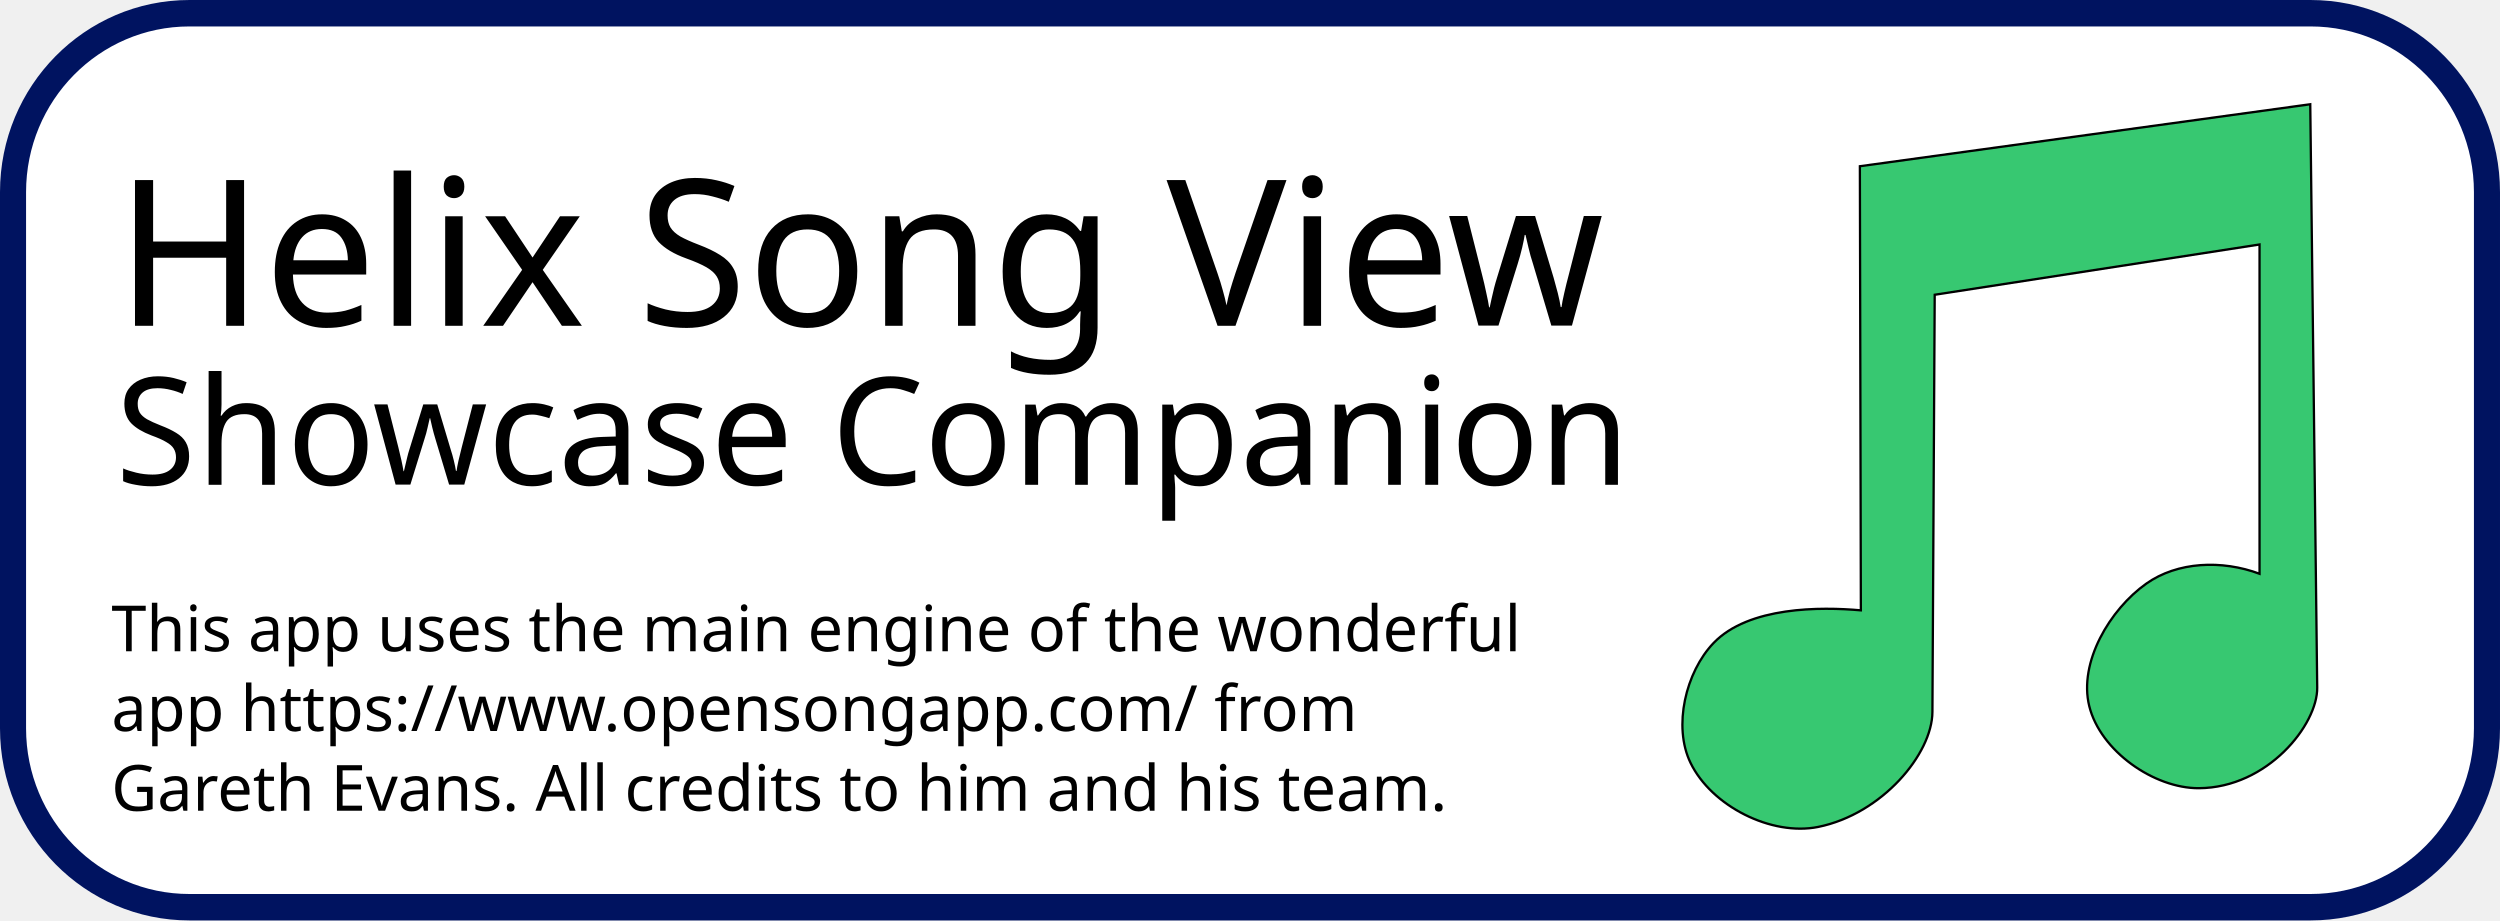
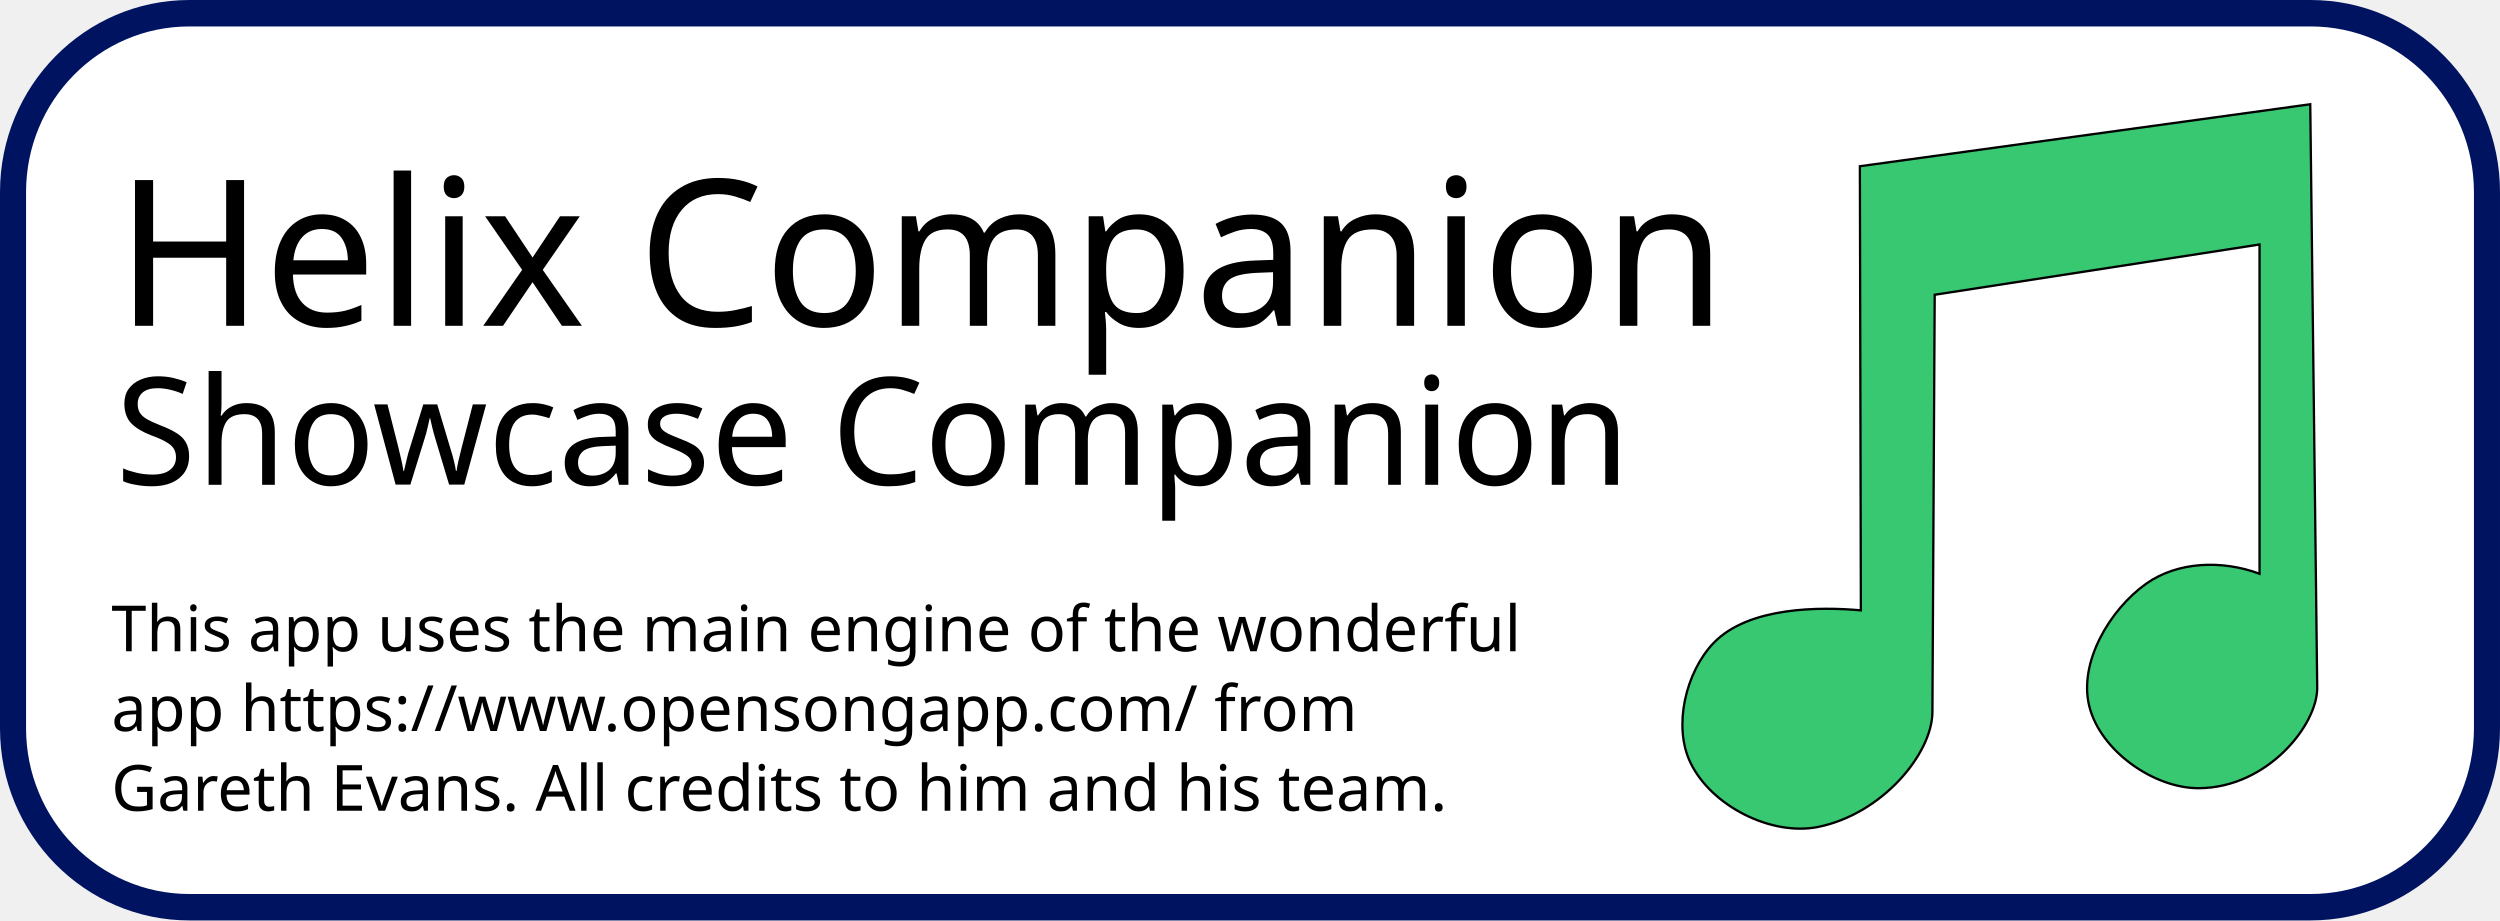
<svg xmlns="http://www.w3.org/2000/svg" width="285.75mm" height="105.205mm" viewBox="0 0 285.75 105.205" version="1.1" id="svg8">
  <defs id="defs2" />
  <g id="layer1" transform="translate(0.1665382,-191.7679)">
    <g id="g828" transform="matrix(1.528589,0,0,1.55031,9.624836,-48.03126)" style="stroke-width:0.65">
      <rect y="155.653" x="-5.431" height="65.912" width="184.988" id="rect1391" style="fill:#ffffff;fill-opacity:1;stroke:#001360;stroke-width:1.949;stroke-linecap:round;stroke-linejoin:miter;stroke-miterlimit:4;stroke-dasharray:none;stroke-opacity:1" ry="13.188" />
      <text id="text817" y="178.001" x="2.249" style="font-style:normal;font-weight:normal;font-size:15.007px;line-height:1.25;font-family:sans-serif;letter-spacing:0px;word-spacing:0px;fill:#000000;fill-opacity:1;stroke:none;stroke-width:0.172" xml:space="preserve" transform="scale(0.9961084,1.003907)">
-         <tspan style="stroke-width:0.172" y="178.001" x="2.249" id="tspan815">Helix Song View</tspan>
+         <tspan style="stroke-width:0.172" y="178.001" x="2.249" id="tspan815">Helix Companion</tspan>
      </text>
      <text id="text821" y="189.677" x="2.249" style="font-style:normal;font-weight:normal;font-size:11.005px;line-height:1.25;font-family:sans-serif;letter-spacing:0px;word-spacing:0px;fill:#000000;fill-opacity:1;stroke:none;stroke-width:0.172" xml:space="preserve" transform="scale(0.9961084,1.003907)">
        <tspan style="font-size:11.005px;stroke-width:0.172" y="189.677" x="2.249" id="tspan819">Showcase Companion</tspan>
      </text>
      <path id="path830" d="m 132.74,199.677 -0.074,-32.743 33.678,-4.57 c 0,0 0.348,28.672 0.52,43.008 0.033,2.73 -3.704,7.388 -8.847,7.418 -3.351,0.019 -7.371,-2.743 -8.2,-6.054 -0.809,-3.232 1.547,-7.129 4.265,-9.027 2.329,-1.626 5.646,-1.768 8.469,-0.729 v -24.276 l -24.289,3.706 -0.171,30.76 c -0.017,3.094 -3.765,7.524 -8.546,8.476 -3.478,0.692 -7.971,-1.527 -9.544,-4.729 -1.321,-2.689 -0.359,-6.69 1.726,-8.832 2.63,-2.702 8.02,-2.672 11.011,-2.408 z" style="fill:#37c871;fill-opacity:1;stroke:#000000;stroke-width:0.172px;stroke-linecap:butt;stroke-linejoin:miter;stroke-opacity:1" />
      <text xml:space="preserve" style="font-style:normal;font-weight:normal;font-size:4.706px;line-height:1.25;font-family:sans-serif;letter-spacing:0px;word-spacing:0px;fill:#000000;fill-opacity:1;stroke:none;stroke-width:0.135" x="1.924" y="202.781" id="text832" transform="scale(1.000435,0.9995651)">
        <tspan x="1.924" y="202.781" style="font-size:4.706px;stroke-width:0.135" id="tspan834">This app uses the main engine of the wonderful </tspan>
        <tspan x="1.924" y="208.664" style="font-size:4.706px;stroke-width:0.135" id="tspan838">app https://www.opensongapp.com/ from </tspan>
        <tspan x="1.924" y="214.546" style="font-size:4.706px;stroke-width:0.135" id="tspan840">Gareth Evans. All credits to him and his team.</tspan>
      </text>
    </g>
  </g>
</svg>
